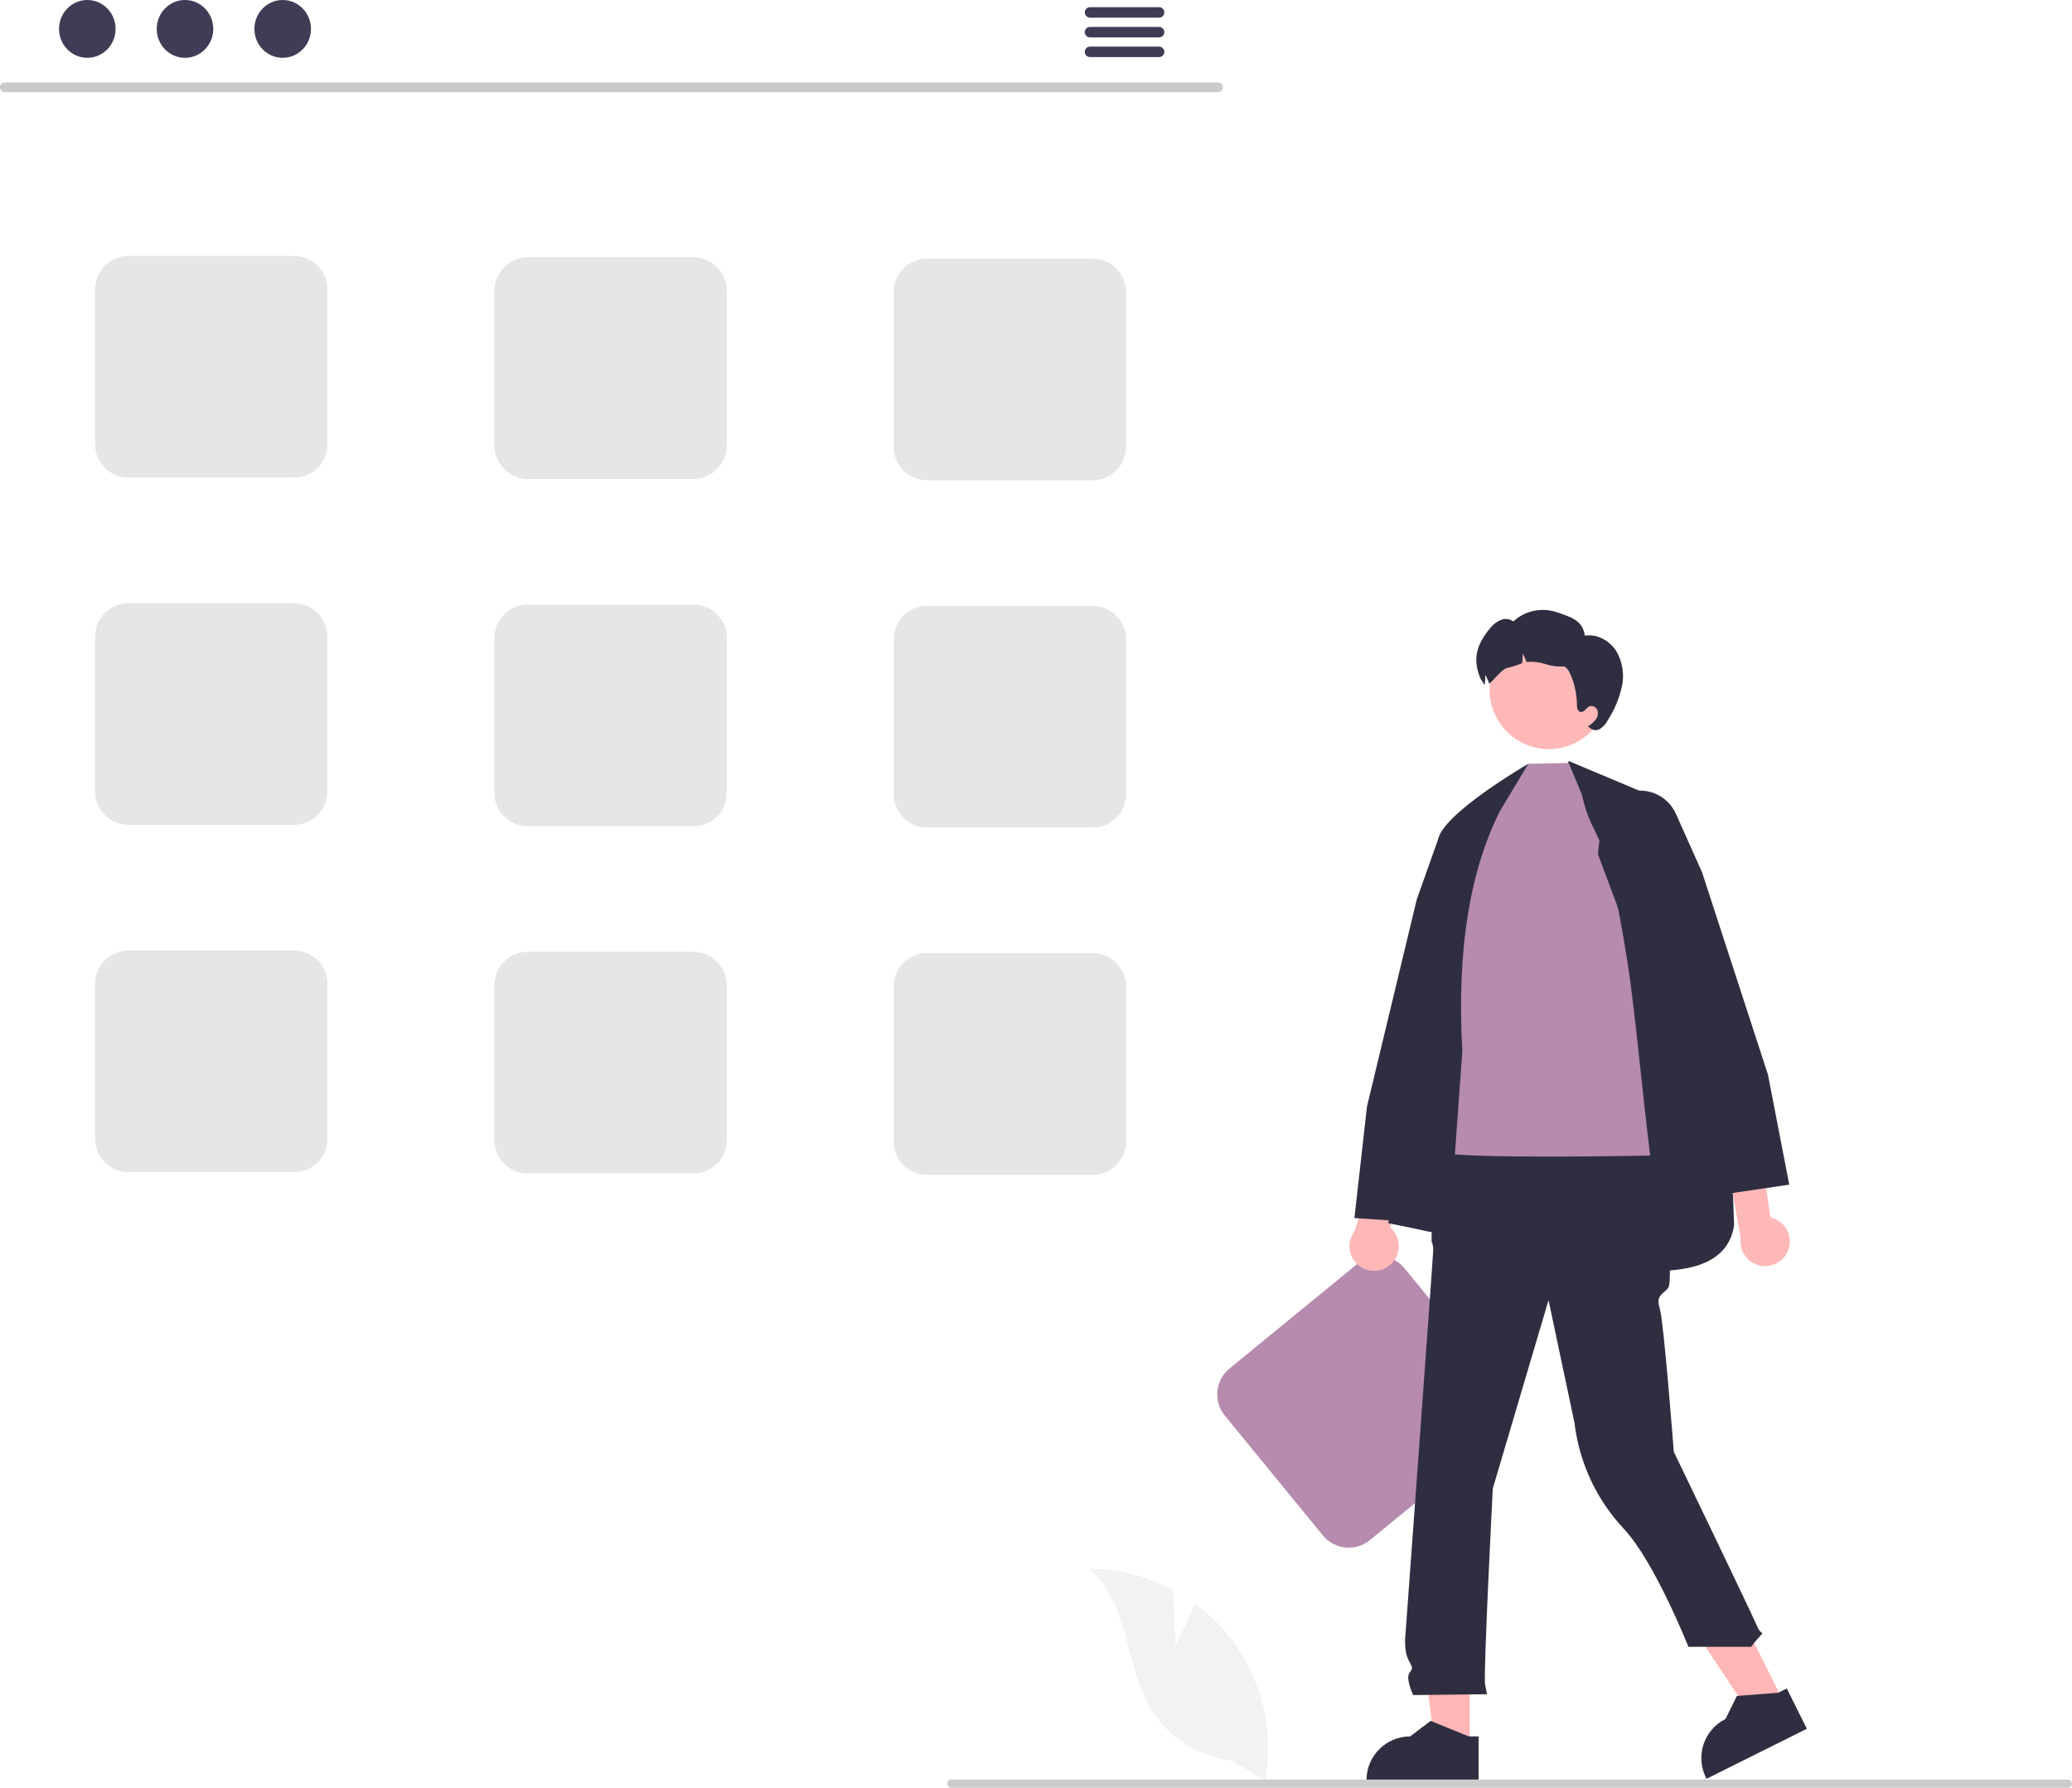
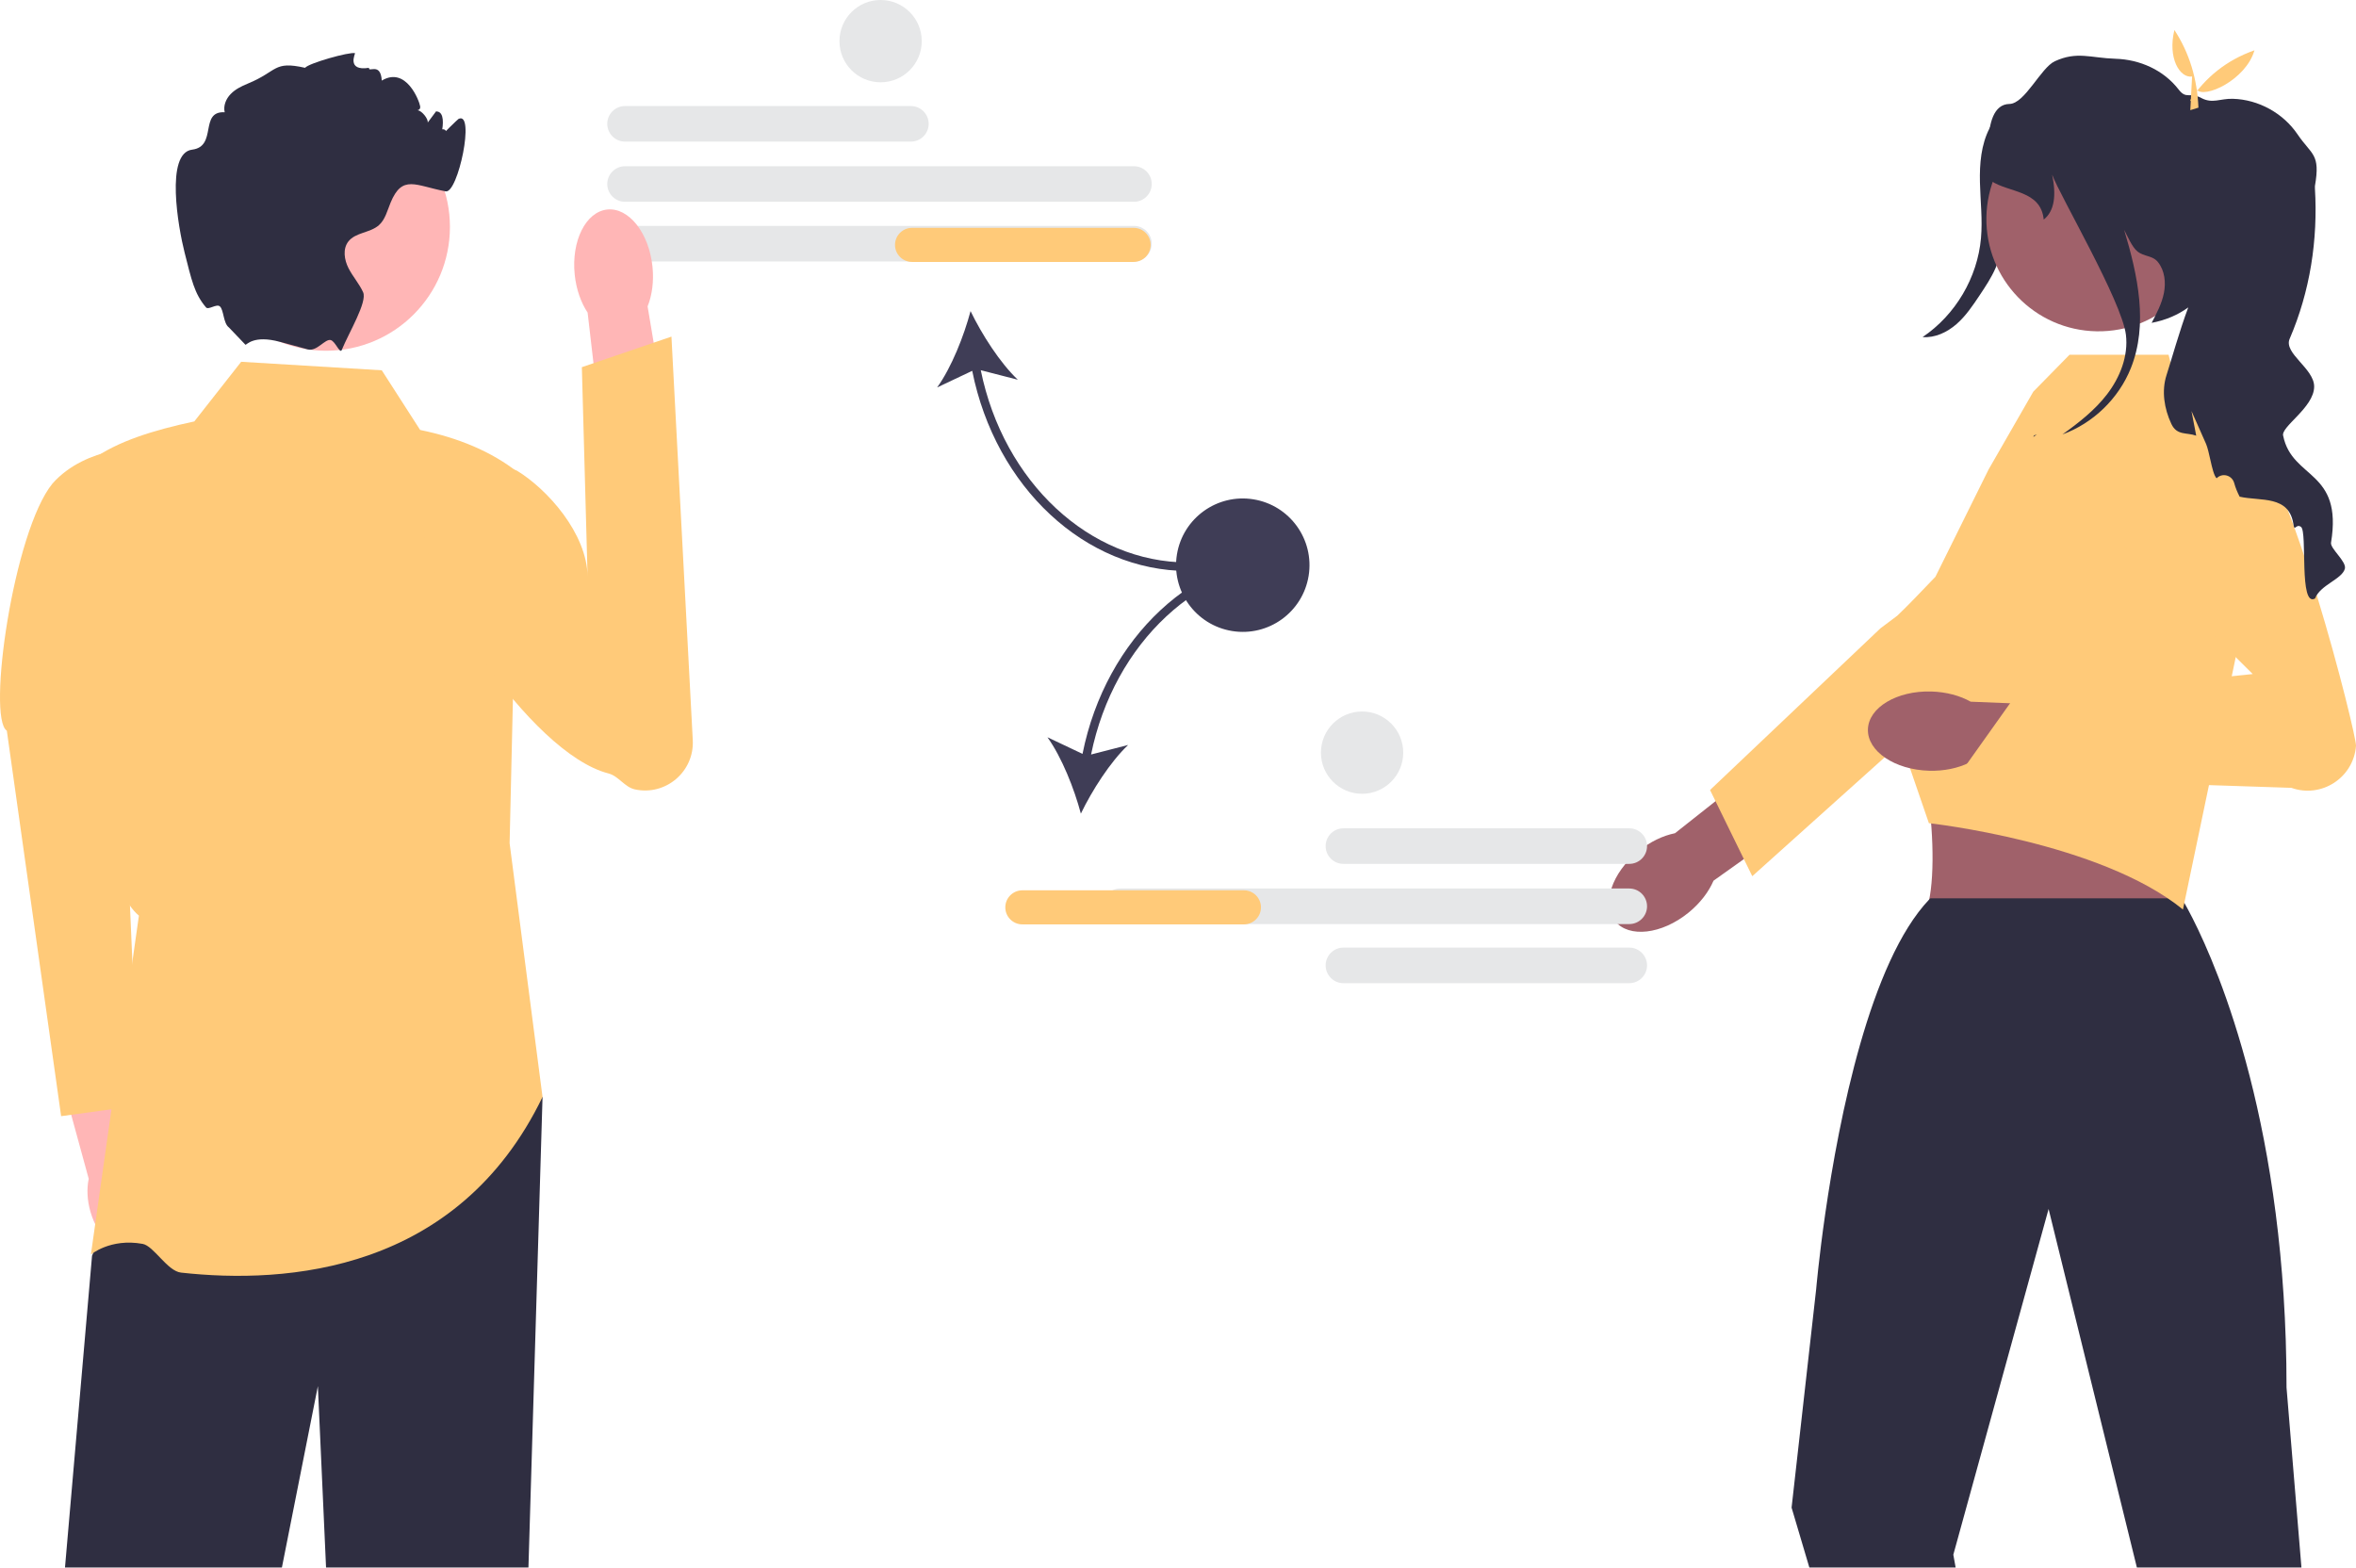
- <svg xmlns="http://www.w3.org/2000/svg" data-name="Layer 1" width="775.79" height="669.284" viewBox="0 0 775.79 669.284">
-   <path d="M322.208,294.171h-62a12.514,12.514,0,0,1-12.5-12.5v-58a12.514,12.514,0,0,1,12.5-12.5h62a12.514,12.514,0,0,1,12.5,12.5v58A12.514,12.514,0,0,1,322.208,294.171Z" transform="translate(-212.1051 -115.358)" fill="#e6e6e6" />
-   <path d="M471.708,294.671h-62a12.514,12.514,0,0,1-12.5-12.5v-58a12.514,12.514,0,0,1,12.5-12.5h62a12.514,12.514,0,0,1,12.5,12.5v58A12.514,12.514,0,0,1,471.708,294.671Z" transform="translate(-212.1051 -115.358)" fill="#e6e6e6" />
-   <path d="M621.208,295.171h-62a12.514,12.514,0,0,1-12.5-12.5v-58a12.514,12.514,0,0,1,12.5-12.5h62a12.514,12.514,0,0,1,12.5,12.5v58A12.514,12.514,0,0,1,621.208,295.171Z" transform="translate(-212.1051 -115.358)" fill="#e6e6e6" />
-   <path d="M322.208,424.171h-62a12.514,12.514,0,0,1-12.5-12.5v-58a12.514,12.514,0,0,1,12.5-12.5h62a12.514,12.514,0,0,1,12.5,12.5v58A12.514,12.514,0,0,1,322.208,424.171Z" transform="translate(-212.1051 -115.358)" fill="#e6e6e6" />
-   <path d="M471.708,424.671h-62a12.514,12.514,0,0,1-12.5-12.5v-58a12.514,12.514,0,0,1,12.5-12.5h62a12.514,12.514,0,0,1,12.5,12.5v58A12.514,12.514,0,0,1,471.708,424.671Z" transform="translate(-212.1051 -115.358)" fill="#e6e6e6" />
-   <path d="M621.208,425.171h-62a12.514,12.514,0,0,1-12.5-12.5v-58a12.514,12.514,0,0,1,12.5-12.5h62a12.514,12.514,0,0,1,12.5,12.5v58A12.514,12.514,0,0,1,621.208,425.171Z" transform="translate(-212.1051 -115.358)" fill="#e6e6e6" />
-   <path d="M322.208,554.171h-62a12.514,12.514,0,0,1-12.5-12.5v-58a12.514,12.514,0,0,1,12.5-12.5h62a12.514,12.514,0,0,1,12.5,12.5v58A12.514,12.514,0,0,1,322.208,554.171Z" transform="translate(-212.1051 -115.358)" fill="#e6e6e6" />
-   <path d="M471.708,554.671h-62a12.514,12.514,0,0,1-12.5-12.5v-58a12.514,12.514,0,0,1,12.5-12.5h62a12.514,12.514,0,0,1,12.5,12.5v58A12.514,12.514,0,0,1,471.708,554.671Z" transform="translate(-212.1051 -115.358)" fill="#e6e6e6" />
-   <path d="M621.208,555.171h-62a12.514,12.514,0,0,1-12.5-12.5v-58a12.514,12.514,0,0,1,12.5-12.5h62a12.514,12.514,0,0,1,12.5,12.5v58A12.514,12.514,0,0,1,621.208,555.171Z" transform="translate(-212.1051 -115.358)" fill="#e6e6e6" />
-   <path d="M772.983,652.648,725.006,691.92a12.514,12.514,0,0,1-17.59-1.755l-36.738-44.881a12.514,12.514,0,0,1,1.755-17.59l47.976-39.272a12.514,12.514,0,0,1,17.59,1.755l36.738,44.881A12.514,12.514,0,0,1,772.983,652.648Z" transform="translate(-212.1051 -115.358)" fill="#b68bad" />
-   <path d="M652.279,731.528l-.931-20.943a67.64,67.64,0,0,0-31.55-7.986c15.153,12.389,13.259,36.269,23.532,52.929A40.686,40.686,0,0,0,673.166,774.329l12.68,7.764a68.176,68.176,0,0,0-14.37-55.246,65.854,65.854,0,0,0-12.103-11.246C656.337,723.609,652.279,731.528,652.279,731.528Z" transform="translate(-212.1051 -115.358)" fill="#f2f2f2" />
-   <path d="M732.463,588.978a9.175,9.175,0,0,0,.157-14.068l20.741-54.223-16.576,3.511-17.599,52.156A9.225,9.225,0,0,0,732.463,588.978Z" transform="translate(-212.1051 -115.358)" fill="#ffb8b8" />
-   <path d="M723.924,529.597l18.619-77.468,8.001-22.519a14.707,14.707,0,0,1,18.881-8.898l-0.0 0a14.771,14.771,0,0,1,9.423,11.075l2.002,10.534L743.575,572.681l-.085.298-24.271-1.633Z" transform="translate(-212.1051 -115.358)" fill="#2f2e41" />
-   <path d="M799.494,400.265,758.036,484.108,731.808,573.26c55.255,10.775,124.586,33.824,129.577.767C858.31,481.863,848.622,452.465,828.623,412.51Z" transform="translate(-212.1051 -115.358)" fill="#2f2e41" />
-   <polygon points="550.299 654.288 537.282 654.287 531.089 604.078 550.302 604.079 550.299 654.288" fill="#ffb6b6" />
-   <path d="M765.724,782.264l-41.973-.002v-.531a16.338,16.338,0,0,1,16.337-16.337h.001l7.667-5.817,14.305,5.817,3.664 0Z" transform="translate(-212.1051 -115.358)" fill="#2f2e41" />
-   <polygon points="667.919 637.364 656.268 643.17 628.328 600.996 645.523 592.426 667.919 637.364" fill="#ffb6b6" />
-   <path d="M888.624,762.534,851.058,781.257l-.237-.475a16.338,16.338,0,0,1,7.334-21.909l.001-0,4.267-8.626,15.398-1.175,3.279-1.634Z" transform="translate(-212.1051 -115.358)" fill="#2f2e41" />
-   <path d="M756.637,541.612l71.779,2.512,5.367,9.967s5.621,40.779,2.742,43.658-4.318,2.879-2.879,7.917,5.161,53.175,5.161,53.175,29.652,61.504,31.091,65.103,2.879,2.159,1.439,3.599a53.007,53.007,0,0,0-3.599,4.318H844.279s-12.632-31.863-24.194-44.188a70.003,70.003,0,0,1-18.454-39.557l-9.727-46.048L771.031,672.6s-3.599,69.812-2.879,73.411l.72,3.599-27.651.309s-2.879-6.067-1.439-8.226,1.353-1.57-.403-5.103-1.036-9.521-1.036-9.521S748.72,585.515,748.72,583.356a7.179,7.179,0,0,0-.598-3.238V577.187l2.757-10.385Z" transform="translate(-212.1051 -115.358)" fill="#2f2e41" />
-   <path d="M804.352,412.699l-4.886-11.689-15.121.265-15.768,22.304-16.55,69.598s-5.944,50.841,0,53.525,77.921,1.256,77.921,1.256c-3.333-27.456-5.816-55.387-8.434-72.072C812.864,420.741,808.781,432.346,804.352,412.699Z" transform="translate(-212.1051 -115.358)" fill="#b68bad" />
-   <path d="M784.345,401.275s-32.573,18.829-33.847,28.658-5.54,130.128-5.54,130.128l11.519-7.443,3.148-43.845c-2.196-38.96,3.163-67.999,14.058-89.767Z" transform="translate(-212.1051 -115.358)" fill="#2f2e41" />
-   <circle cx="579.93" cy="258.241" r="22.2" fill="#ffb8b8" />
-   <path d="M819.388,372.281a38.605,38.605,0,0,1-5.28,12.65,8.611,8.611,0,0,1-2.88,3.27,3.148,3.148,0,0,1-4-.5l-.54-.44a11.457,11.457,0,0,0,2.8-2.43,3.902,3.902,0,0,0,.75-3.49,2.402,2.402,0,0,0-2.94-1.57c-1.3.51-2.09,2.39-3.45,2.1-1.1-.24-1.33-1.69-1.33-2.83.04-5.96-2.84-14.43-5.07-14.17a17.981,17.981,0,0,1-6.65-.89,17.423,17.423,0,0,0-6.66-.85c-.16.02-.32.05-.49.08a14.747,14.747,0,0,0-1.48-3.23,17.255,17.255,0,0,1-.18,3.66,34.231,34.231,0,0,1-5.54,1.75c-2.06.29-6.59,6.45-6.8,5.82a14.747,14.747,0,0,0-1.48-3.23,17.255,17.255,0,0,1-.18,3.66c-.01.05-.01.09-.02.14-1-1.33-1.61-2.95-1.27-1.71-3.35-7.58-2.05-13.01,3.22-19.4a10.134,10.134,0,0,1,3.95-3.17,4.981,4.981,0,0,1,4.86.48,16.351,16.351,0,0,1,16.22-3.46c5.49,1.91,9.72,3.03,10.56,8.79,4.54-.73,9.21,1.85,11.71,5.7A18.457,18.457,0,0,1,819.388,372.281Z" transform="translate(-212.1051 -115.358)" fill="#2f2e41" />
-   <path d="M881.595,583.5a9.175,9.175,0,0,0-6.652-12.397l-8.004-57.5-12.823,11.075,9.758,54.173a9.225,9.225,0,0,0,17.721,4.649Z" transform="translate(-212.1051 -115.358)" fill="#ffb8b8" />
-   <path d="M857.968,562.388,810.392,435.094l1.163-10.66a14.772,14.772,0,0,1,8.518-11.786,14.706,14.706,0,0,1,19.526,7.377l9.772,21.854,24.684,75.761,7.981,41.2Z" transform="translate(-212.1051 -115.358)" fill="#2f2e41" />
-   <path d="M987.895,783.089a1.549,1.549,0,0,1-1.553,1.553H568.291a1.553,1.553,0,0,1,0-3.106H986.342A1.549,1.549,0,0,1,987.895,783.089Z" transform="translate(-212.1051 -115.358)" fill="#ccc" />
-   <path d="M668.165,149.842h-454.293a1.807,1.807,0,0,1,0-3.613h454.293a1.807,1.807,0,0,1,0,3.613Z" transform="translate(-212.1051 -115.358)" fill="#cacaca" />
-   <ellipse cx="32.692" cy="10.823" rx="10.588" ry="10.823" fill="#3f3d56" />
-   <ellipse cx="69.267" cy="10.823" rx="10.588" ry="10.823" fill="#3f3d56" />
-   <ellipse cx="105.842" cy="10.823" rx="10.588" ry="10.823" fill="#3f3d56" />
-   <path d="M646.144,118.041H620.163a1.968,1.968,0,0,0,0,3.934h25.981a1.968,1.968,0,0,0,0-3.934Z" transform="translate(-212.1051 -115.358)" fill="#3f3d56" />
-   <path d="M646.144,125.425H620.163a1.968,1.968,0,0,0,0,3.934h25.981a1.968,1.968,0,0,0,0-3.934Z" transform="translate(-212.1051 -115.358)" fill="#3f3d56" />
-   <path d="M646.144,132.8H620.163a1.968,1.968,0,0,0,0,3.934h25.981a1.968,1.968,0,0,0,0-3.934Z" transform="translate(-212.1051 -115.358)" fill="#3f3d56" />
+ <svg xmlns="http://www.w3.org/2000/svg" width="552.941" height="367.92" viewBox="0 0 552.941 367.92">
+   <path d="M213.78,33.239h-67.085c-2.301,0-4.174-1.872-4.174-4.174s1.873-4.174,4.174-4.174h67.085c2.301,0,4.174,1.872,4.174,4.174s-1.873,4.174-4.174,4.174Z" fill="#e6e7e8" />
+   <path d="M266.133,47.366h-119.438c-2.301,0-4.174-1.872-4.174-4.174s1.873-4.174,4.174-4.174h119.438c2.301,0,4.174,1.872,4.174,4.174s-1.873,4.174-4.174,4.174h0Z" fill="#e6e7e8" />
+   <path d="M266.133,61.366h-119.438c-2.301,0-4.174-1.872-4.174-4.174s1.873-4.174,4.174-4.174h119.438c2.301,0,4.174,1.872,4.174,4.174s-1.873,4.174-4.174,4.174h0Z" fill="#e6e7e8" />
+   <path d="M278.785,134.019v-2c-23.085,0-43.245-18.858-48.604-45.126l8.698,2.238c-4.207-3.986-8.457-10.659-11.094-16.112-1.557,5.854-4.466,13.212-7.841,17.922l8.23-3.899c5.472,27.328,26.498,46.976,50.611,46.976Z" fill="#3f3d56" />
+   <path d="M270.053,57.48c0,2.206-1.794,4-4,4h-52c-2.206,0-4-1.794-4-4s1.794-4,4-4h52c2.206,0,4,1.794,4,4Z" fill="#ffca79" />
+   <g>
+     <g>
+       <path d="M35.904,280.297c-.792-2.756-2.147-5.108-3.761-6.785l-5.864-26.73-12.781,3.131,7.324,26.778c-.482,2.266-.385,4.97,.406,7.727,1.808,6.297,6.56,10.479,10.612,9.341,4.053-1.138,5.872-7.165,4.063-13.462h-0Z" fill="#ffb6b6" />
+       <path d="M34.136,104.956s-13.805-.476-21.805,8.524C3.165,124.676-3.1,168.547,1.603,171.501l12.743,90.485,18.171-2.497-4.663-108.569,6.282-45.964v0Z" fill="#ffca79" />
+     </g>
+     <polygon points="127.331 257.48 124.023 367.917 76.523 367.917 74.603 325.347 66.163 367.917 15.253 367.917 21.603 294.737 28.163 279.347 32.603 268.917 127.331 257.48" fill="#2f2e41" />
+     <path d="M89.603,86.917l-33-2-11,14c-9.5,2.034-18.081,4.66-24,9,1.416,41.926-1.695,96.442,11,107l-11.273,79.563s4.546-3.895,12.14-2.52c2.623,.475,5.79,6.385,9.014,6.743,24.77,2.752,64.937-.078,84.846-41.223l-7.727-59.563,2-87c-6.252-4.942-14.026-8.154-23-10l-9-14v-0Z" fill="#ffca79" />
+     <g>
+       <path d="M153.134,62.578c.358,3.467-.097,6.727-1.144,9.341l5.497,32.812-15.69,2.159-3.887-33.517c-1.559-2.345-2.671-5.444-3.029-8.911-.818-7.92,2.605-14.763,7.645-15.283s9.789,5.478,10.607,13.398v0h-0Z" fill="#ffb6b6" />
+       <path d="M100.971,113.424c-1.643,2.424-1.185,5.148-1.577,8.422-1.665,13.896,24.964,54.96,43.39,59.688,2.418,.62,3.795,3.229,6.236,3.753h0c7.23,1.554,13.961-4.184,13.57-11.569l-5.005-94.708-21.027,7.172,1.346,49.171c-.134-10.187-9.488-20.559-16.573-24.873,0,0-14.351-5.922-20.36,2.944Z" fill="#ffca79" />
+     </g>
+     <g>
+       <circle cx="76.528" cy="53.262" r="29.068" fill="#ffb6b6" />
+       <path d="M103.603,31.917c-.25,.06,3.826-3.913,4-4,4-2-.11,17.55-3,17-7.11-1.35-10.18-4.03-12.94,2.66-.77,1.86-1.25,3.96-2.75,5.29-2.06,1.81-5.48,1.66-7.16,3.82-1.35,1.74-.96,4.3,.04,6.26,1,1.97,2.52,3.64,3.43,5.65,1.02,2.26-3.33,9.45-4.99,13.49v.01l-.01,.024c-.441,1.06-1.489-1.993-2.596-2.298-1.324-.365-3.275,2.762-5.384,2.194-.01,0-.02-.01-.03-.01-2.01-.56-4.25-1.16-6.47-1.76h-.01c-6.25-1.7-7.83,.74-8.13,.67l-3.88-4.06c-1.332-.97-1.181-4.099-2.12-4.94-.768-.687-2.682,.901-3.246,.24-2.766-3.24-3.403-6.481-5.034-12.88-1.49-5.85-4.58-23.36,1.77-24.15,5.99-.75,1.61-9.09,7.64-8.78-.36-1.52,.31-3.15,1.4-4.27,1.08-1.13,2.52-1.83,3.97-2.43,7.15-2.92,5.96-5.43,13.5-3.73,.75-1.05,10.367-3.787,11.727-3.437,.1,.02-2.097,4.287,3.273,3.437-.2,1.23,2.727-1.437,3,3,5.727-3.437,8.81,4.79,9,6,.25,1.51-2.03,.74-.51,.97,.9,.14,2.44,1.97,2.29,2.88,.65-.88,1.3-1.75,1.96-2.63,.12,.01,.23,.03,.35,.05,3.04,.58-.445,10.518-.32,7.42,.23-5.69,4.26-2.36,1.23-1.69h0Z" fill="#2f2e41" />
+     </g>
+   </g>
+   <path d="M474.37,25.958c-1.074,8.827-2.248,17.643-3.52,26.443-.517,3.575-1.063,7.194-2.502,10.508-.982,2.261-2.357,4.327-3.724,6.378-1.616,2.424-3.258,4.879-5.453,6.795s-5.045,3.262-7.949,3.036c7.706-5.188,12.886-13.962,13.704-23.215,.385-4.35-.143-8.722-.244-13.088-.101-4.366,.264-8.883,2.278-12.758s5.993-6.976,10.358-6.866l-2.948,2.766h0Z" fill="#2f2e41" />
+   <g>
+     <path d="M396.268,214.231h0c-6.271,5.086-13.977,5.974-17.214,1.983s-.777-11.348,5.494-16.434c2.745-2.226,5.765-3.648,8.565-4.208l26.84-21.217,9.688,12.807-27.488,19.556c-1.126,2.624-3.141,5.285-5.886,7.512h-0l0,0Z" fill="#a0616a" />
+     <path d="M401.338,185.428l39.993-37.948,4-3s22.958-22.366,28.902-22.879c2.518-.216,5.036,.411,7.157,1.789,3.427,2.222,5.202,5.88,5.202,9.566,0,3.081-1.241,6.176-3.78,8.455l-36.614,32.869-15.576,13.982-19.371,17.394-1.97-4.011-6.659-13.592-1.284-2.626v0l0-0Z" fill="#ffca79" />
+   </g>
+   <path d="M486.853,159.746l-40.043,12.265c6.704,1.889,9.511,42.74,3.272,44.008,0,0,66.365,4.72,62.743,0-4.414-5.754,1.506-43.992,4.329-44.008l-30.301-12.265Z" fill="#a0616a" />
+   <path d="M540.136,367.92l-3.5-42.24c0-15.11-.98-28.76-2.55-40.93-6.29-48.85-22.06-73.89-22.06-73.89h-59c-.08,.09-.16,.16-.24,.25l-.01,.01c-13.92,14.63-21.16,51.42-24.38,73.63-1.53,10.57-2.15,17.84-2.15,17.84l-5.77,51.28,4.17,14.05h34.33l-.54-3.01,22.09-80.16,.27-.98,.24,.98,20.48,83.17h38.62v-0Z" fill="#2f2e41" />
+   <path d="M454.235,135.379l12.467-25.167,10.505-18.284,8.495-8.657h23.249l2.164,8.657,12.986,7.214,4.593,36.073-16.365,78.265c-19.479-15.872-59.628-20.268-59.628-20.268l-6.505-18.931-4.3-22.805-.519-2.727,12.857-13.37h0v0Z" fill="#ffca79" />
+   <g>
+     <path d="M452.74,180.905h0c-8.07-.229-14.495-4.578-14.349-9.714,.146-5.136,6.806-9.113,14.877-8.884,3.533,.1,6.75,.99,9.239,2.39l34.185,1.399-.998,16.028-33.593-3.081c-2.564,1.256-5.827,1.962-9.359,1.862h-0l-0,0Z" fill="#a0616a" />
+     <path d="M496.457,126.198l32.246,32.014-56.168,5.752-13.053,18.36,78.288,2.596c7.064,2.515,14.587-2.366,15.169-9.842v-0c.196-2.524-15.887-66.572-25.624-72.518-11.412-6.969-30.858,23.638-30.858,23.638l6.369-10.603-6.369,10.603Z" fill="#ffca79" />
+   </g>
+   <circle cx="492.526" cy="51.433" r="26.333" transform="translate(433.1594 543.0663) rotate(-89.07621)" fill="#a0616a" />
+   <path d="M550.331,133.48c-.66,2.5-5.8,3.79-7,7-3.82,2.18-1.75-15.63-3.29-16.8-1.19-.89-1.51,1.26-1.78-.59-1.02-6.94-7.69-5.39-12.63-6.51-.56-1.09-.99-2.15-1.27-3.18-.5-1.86-2.78-2.51-4.13-1.14-.61-.54-1.05-2.45-1.48-4.36-.31-1.39-.62-2.78-.98-3.66l-3.44-7.76,1.11,5.78c-2.25-.81-4.52,.03-5.83-2.75-1.68-3.57-2.35-7.75-1.13-11.5,1.11-3.4,2.98-10.21,5.09-15.85-2.39,1.73-5.26,2.99-8.59,3.62,1.18-2.24,2.38-4.52,2.88-7.01,.49-2.49,.19-5.26-1.39-7.24-1.3-1.63-3.22-1.22-4.84-2.53-1.26-1.02-2.35-3.63-3.11-5.06,3.24,10.77,5.69,22.21,1.57,32.49-2.85,7.12-8.85,12.91-16.05,15.54,3.83-2.74,7.57-5.66,10.44-9.38,3.07-3.99,5.07-9.03,4.46-14.03-.96-7.85-15.52-32.68-17.31-37.56,.98,4.77,.6,8.49-1.98,10.54-.67-6.92-8.21-6.29-12.32-9.06,0,0-3.18-17.97,4.28-18.08,3.6-.05,7.37-8.51,10.64-10.02,5.22-2.41,8.42-.77,14.21-.59,5.78,.17,11.33,2.66,14.86,7.23,1.85,2.39,2.53,.49,5.31,1.98,2.64,1.41,4.42,.1,7.41,.19,5.99,.16,11.8,3.36,15.16,8.31,3.36,4.96,5.43,4.5,4.1,12.17-.02,.09-.02,.27,0,.54,.73,12.08-1.14,24.19-5.93,35.31-1.48,3.42,5.759,6.95,5.749,11.22-.01,4.96-7.999,9.48-7.259,11.6,2.12,10.21,14.03,7.94,11.22,25.03-.23,1.39,3.69,4.44,3.25,6.11Z" fill="#2f2e41" />
+   <path d="M477.378,102.211c.22-.07,.44-.15,.66-.24-.28,.2-.55,.39-.83,.59l.17-.35Z" fill="#2f2e41" />
+   <path d="M514.47,17.96c-2.865,.426-5.775-4.327-4.148-10.918,3.544,5.42,5.356,11.521,5.641,18.222l-1.91,.592,.417-7.896Z" fill="#ffca79" />
+   <path d="M529.106,11.808c-1.955,6.927-11.882,11.562-13.635,9.152l-.201,4.131-1.227-1.579c3.56-5.294,8.413-9.356,15.063-11.704h0Z" fill="#ffca79" />
+   <g>
+     <path d="M311.121,198.594c0-2.301,1.873-4.174,4.174-4.174h67.085c2.301,0,4.174,1.873,4.174,4.174s-1.873,4.174-4.174,4.174h-67.085c-2.301,0-4.174-1.873-4.174-4.174Z" fill="#e6e7e8" />
+     <path d="M311.121,226.594c0-2.301,1.873-4.174,4.174-4.174h67.085c2.301,0,4.174,1.873,4.174,4.174s-1.873,4.174-4.174,4.174h-67.085c-2.301,0-4.174-1.873-4.174-4.174Z" fill="#e6e7e8" />
+     <path d="M262.941,216.895c-2.301,0-4.174-1.873-4.174-4.174s1.873-4.174,4.174-4.174h119.438c2.301,0,4.174,1.873,4.174,4.174s-1.873,4.174-4.174,4.174h-119.438Z" fill="#e6e7e8" />
+   </g>
+   <g>
+     <path d="M254.062,176.947l-8.23-3.899c3.376,4.711,6.284,12.068,7.841,17.922,2.637-5.453,6.887-12.126,11.094-16.112l-8.698,2.238c5.36-26.268,25.519-45.126,48.604-45.126v-2c-24.113,0-45.139,19.648-50.611,46.976Z" fill="#3f3d56" />
+     <path d="M291.941,216.971h-52c-2.206,0-4-1.794-4-4s1.794-4,4-4h52c2.206,0,4,1.794,4,4s-1.794,4-4,4Z" fill="#ffca79" />
+   </g>
+   <circle cx="291.673" cy="132.657" r="15.657" transform="translate(114.008 399.3151) rotate(-80.78253)" fill="#3f3d56" />
+   <circle cx="206.673" cy="9.657" r="9.657" fill="#e6e7e8" />
+   <circle cx="319.673" cy="176.657" r="9.657" fill="#e6e7e8" />
</svg>
